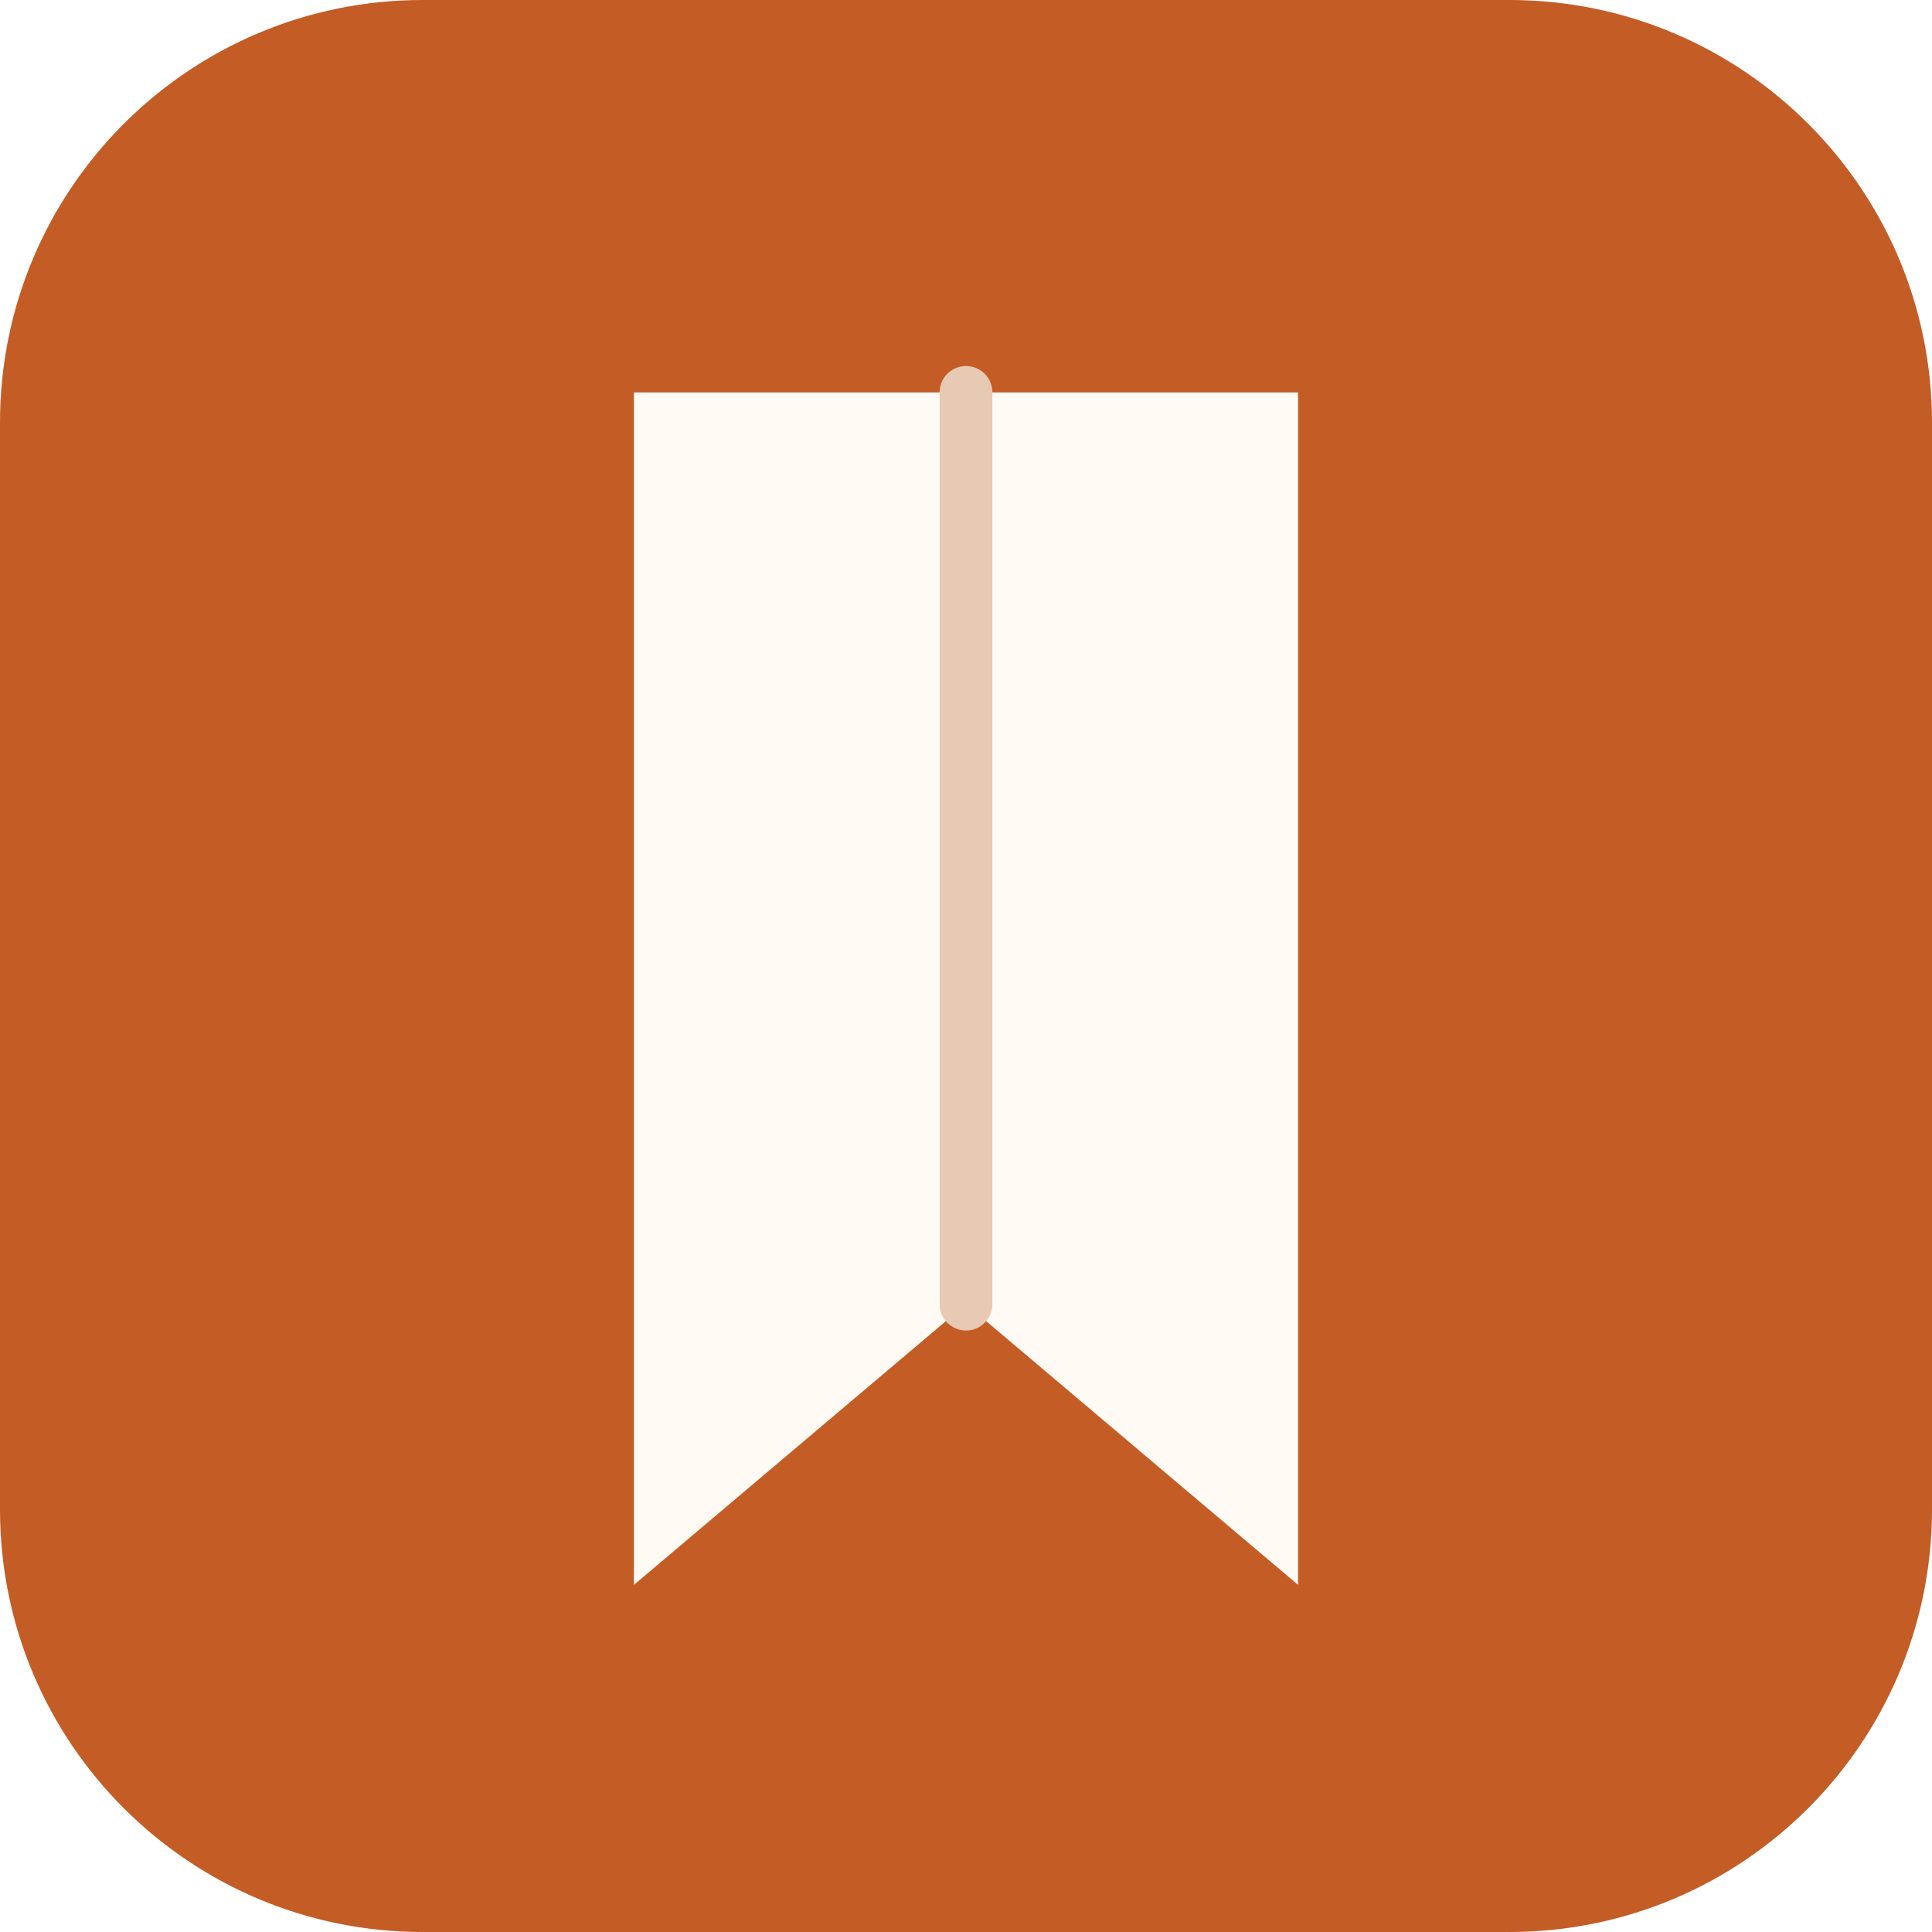
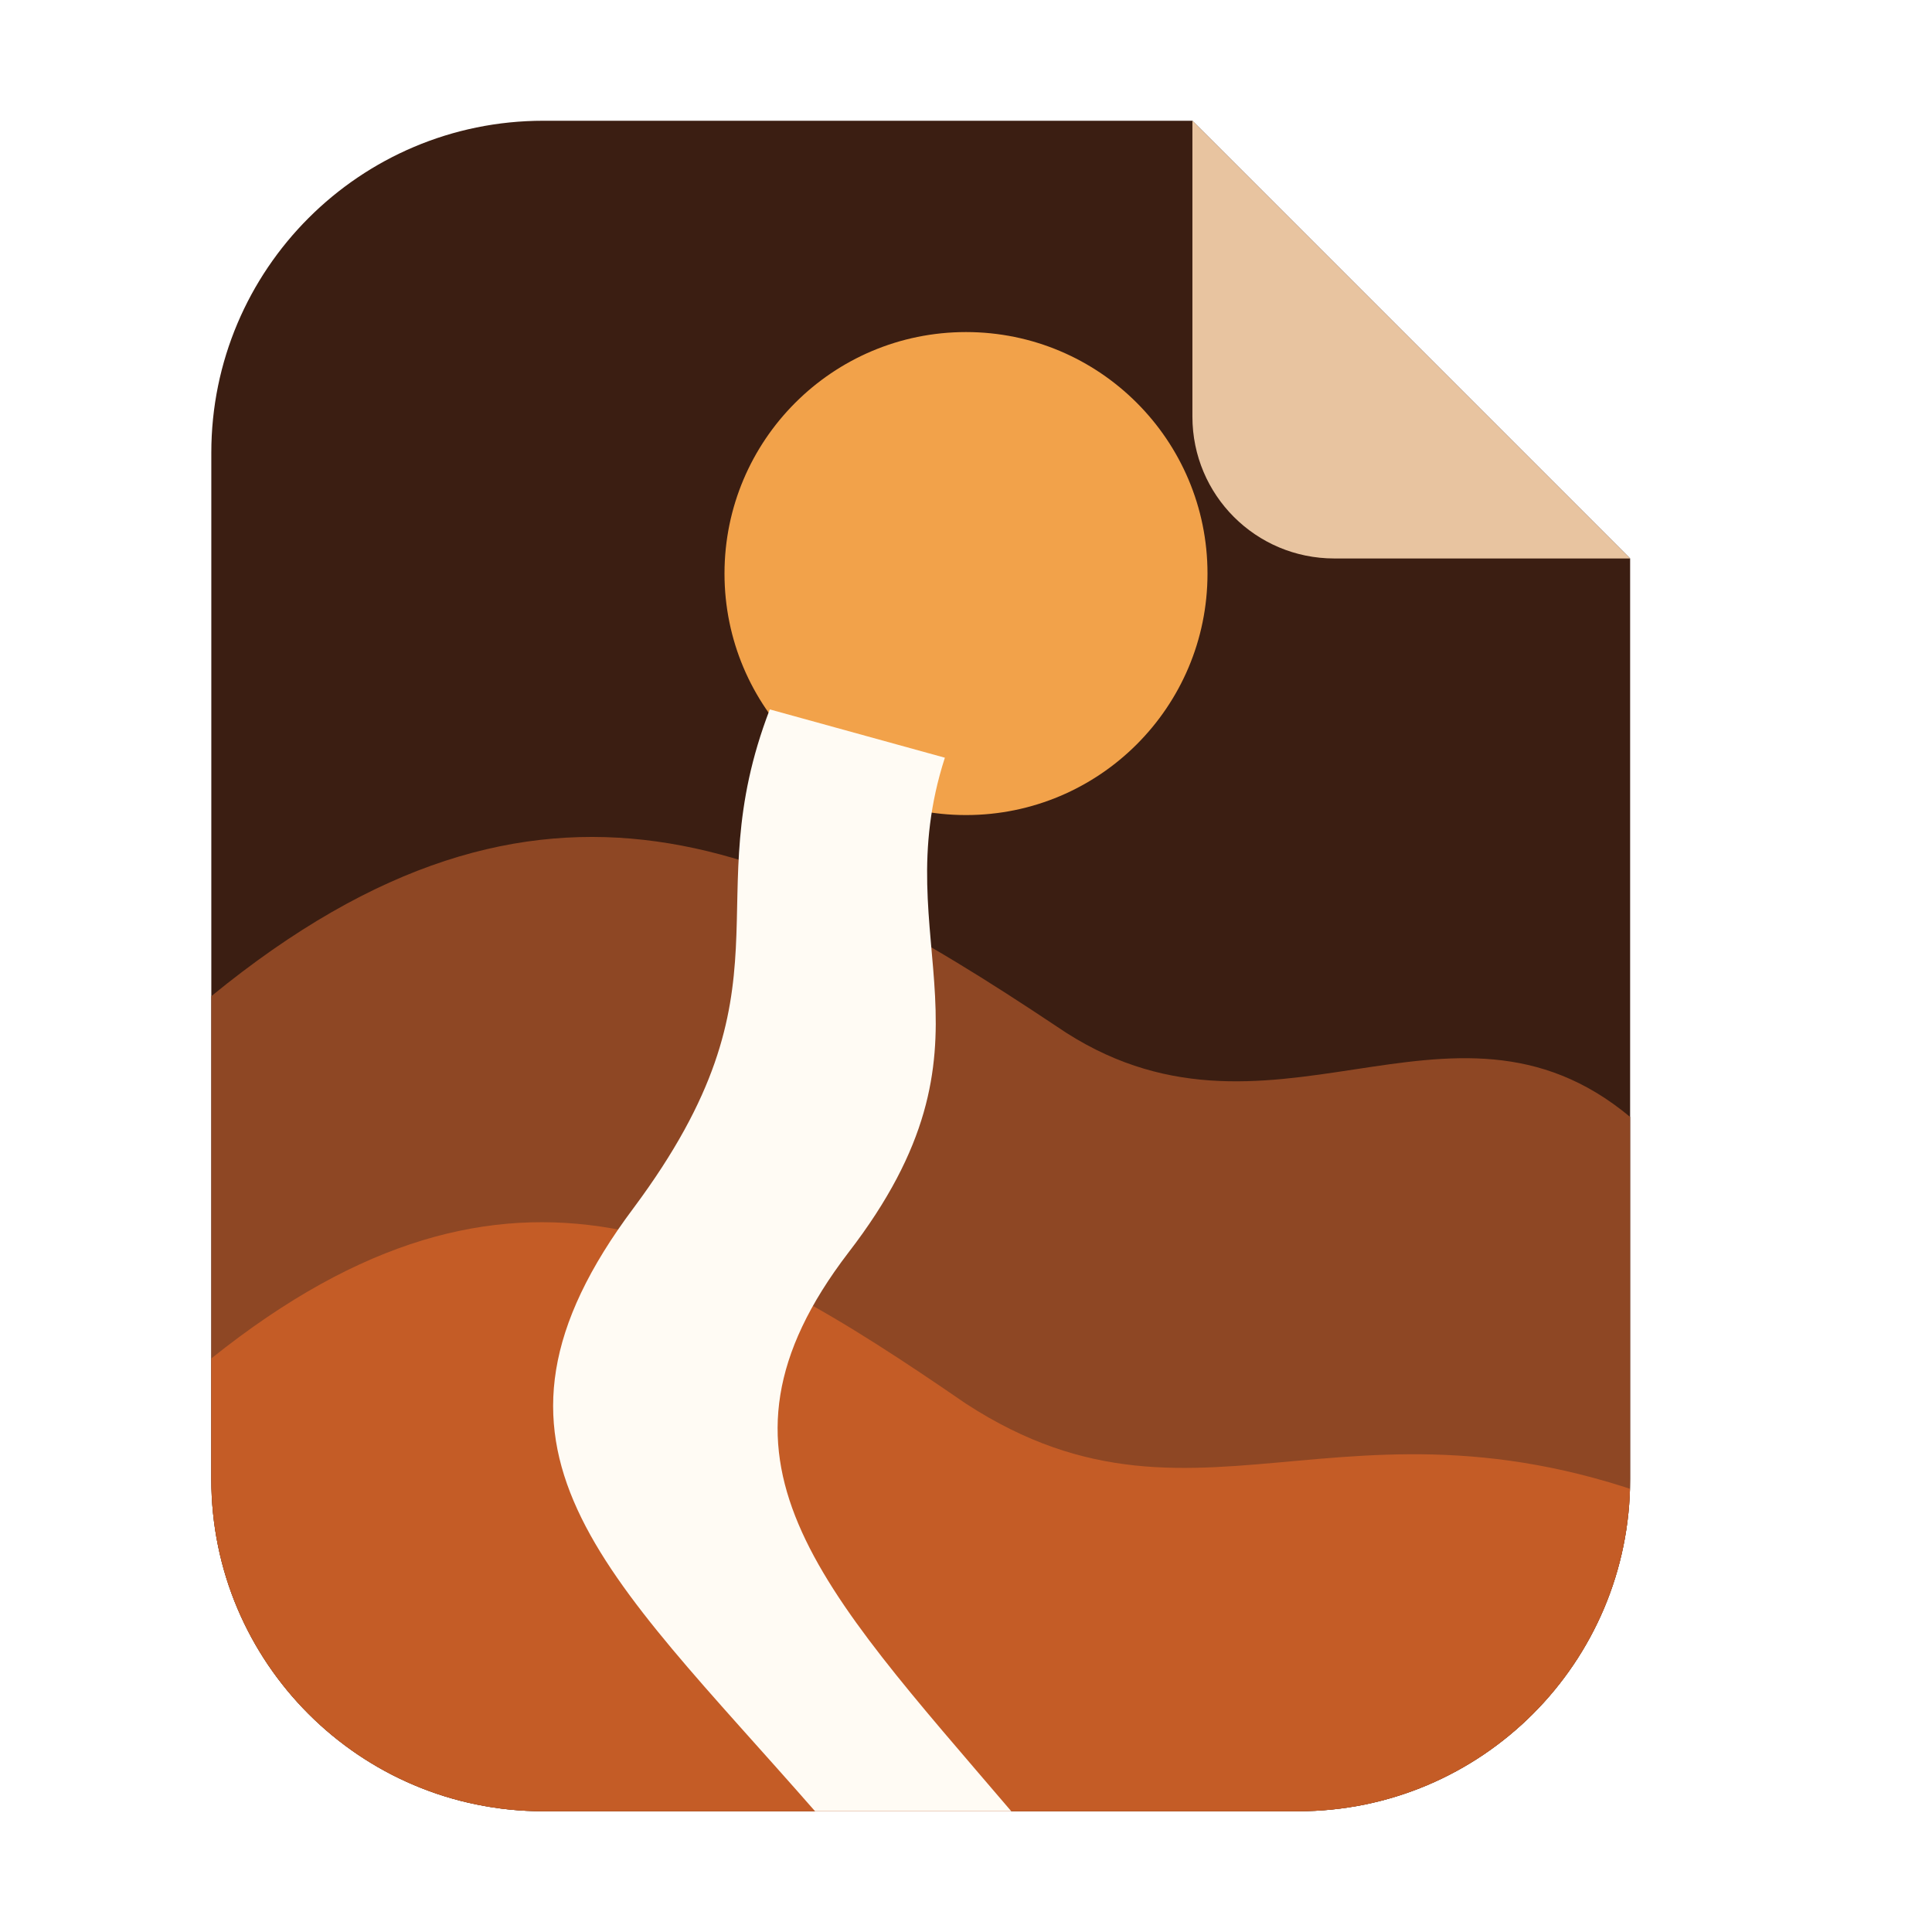
<svg xmlns="http://www.w3.org/2000/svg" viewBox="0 0 64 64" role="img" aria-label="Neshanak">
-   <rect width="64" height="64" rx="14" fill="#C45C26" />
-   <path d="M21 13h22v39.5L32 43.2 21 52.5V13Z" fill="#FFFBF4" />
-   <path d="M32 13v30.2" stroke="#E8C9B4" stroke-width="1.75" stroke-linecap="round" />
+   <defs>
+     <clipPath id="page">
+       <path d="M18 4h21.5L54 18.5V49c0 6.075-4.925 11-11 11H18c-6.075 0-11-4.925-11-11V15C7 8.925 11.925 4 18 4Z" />
+     </clipPath>
+   </defs>
+   <path fill="#3B1E12" d="M18 4h21.5L54 18.5V49c0 6.075-4.925 11-11 11H18c-6.075 0-11-4.925-11-11V15C7 8.925 11.925 4 18 4Z" />
+   <g clip-path="url(#page)">
+     <circle cx="32" cy="19" r="8" fill="#F2A24A" />
+     <path fill="#8E4724" d="M7 33c11-9 19-5 28 1 7 4.8 13-2 19 3V60H7Z" />
+     <path fill="#C45C26" d="M7 45c10-8 17-4 25 1.5 8 5.2 13-1.5 25 4V60H7Z" />
+     <path fill="#FFFBF4" d="M27 60c-7-8-12-12-6-20 5.5-7.4 2-10 4.5-16.5l5.8 1.6c-2 6.2 2.2 9.4-3.2 16.4-5.2 6.8-1 11 5.4 18.5Z" />
+   </g>
+   <path fill="#E8C4A0" d="M39.5 4 54 18.5H44.2c-2.6 0-4.7-2.1-4.7-4.7V4Z" />
</svg>
